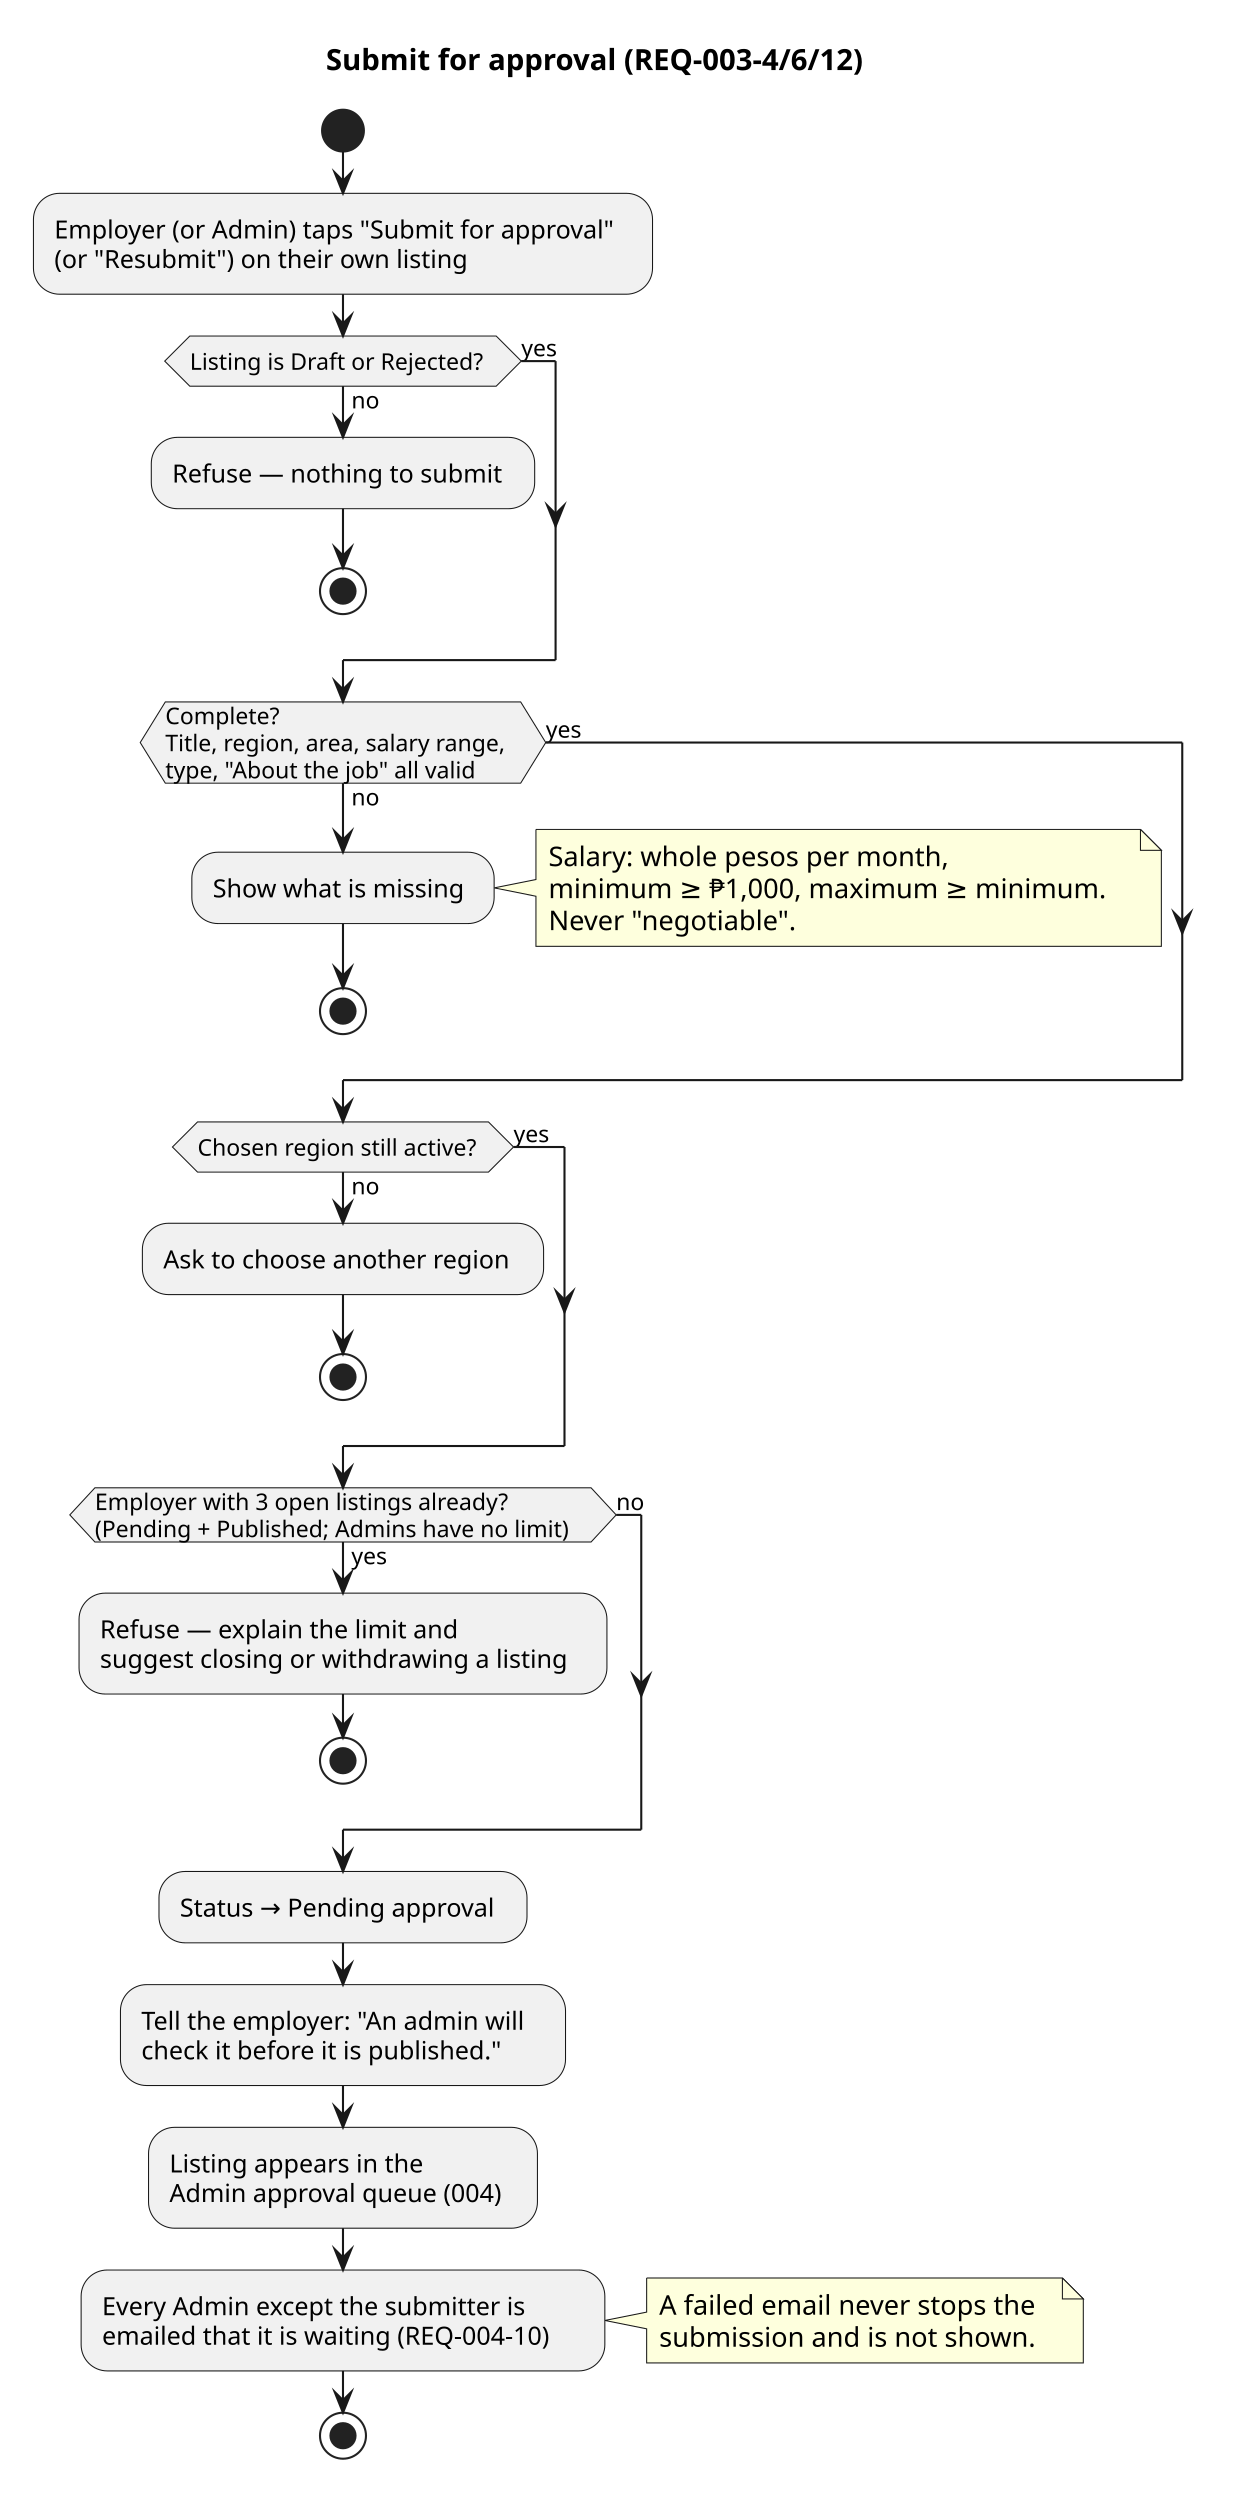
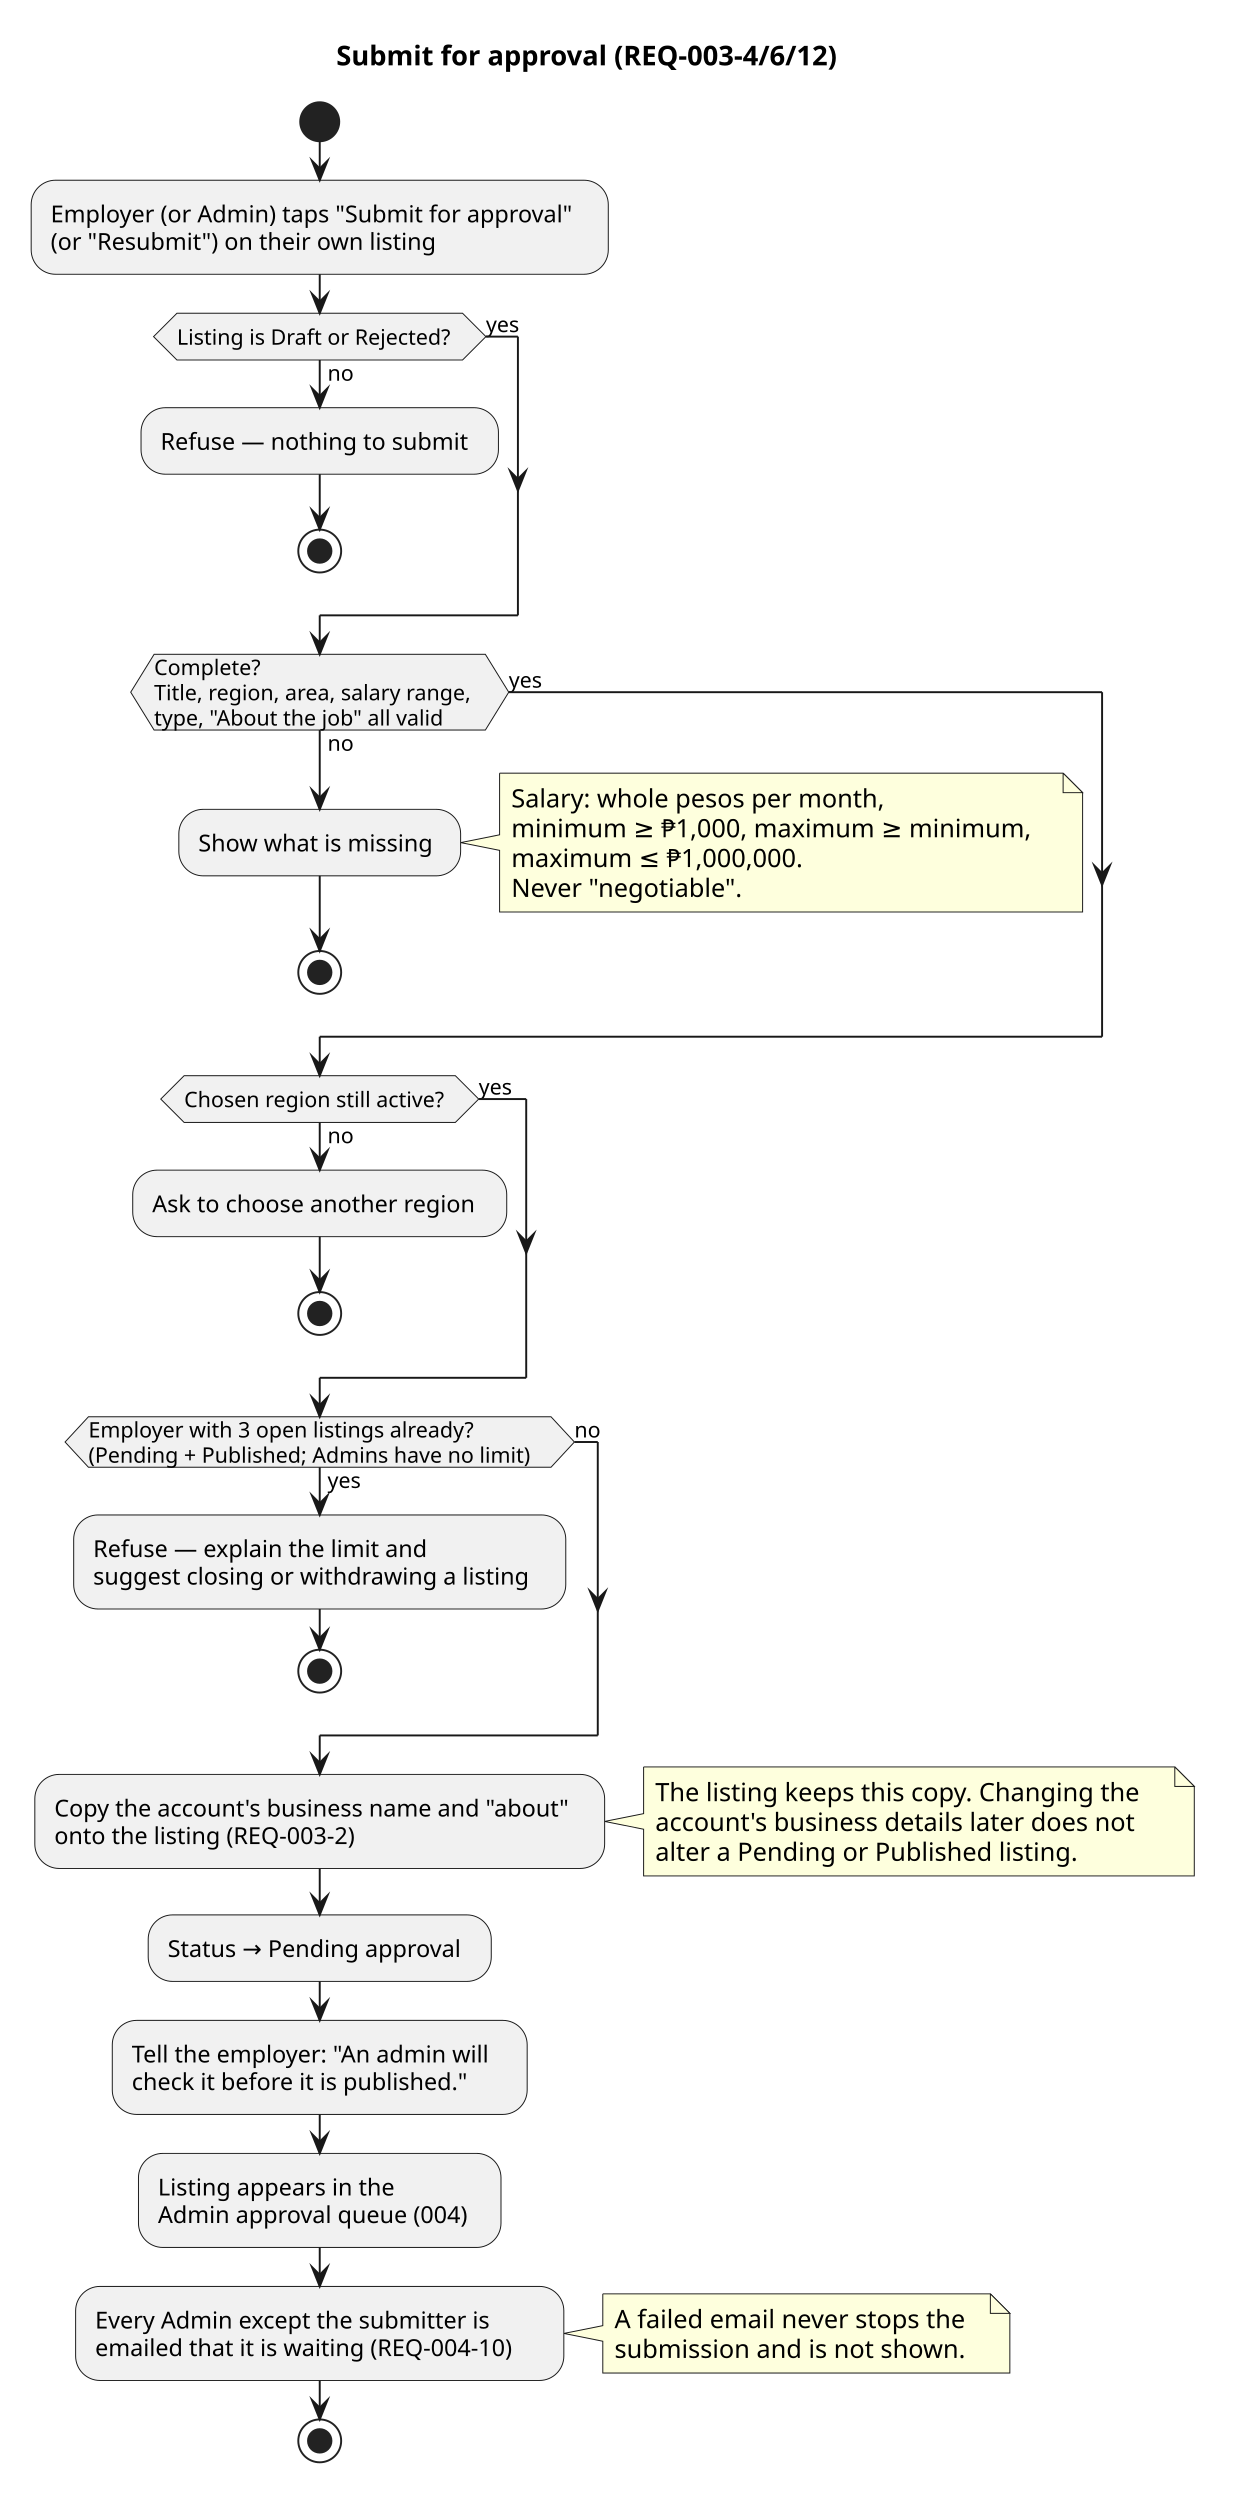
- <svg xmlns="http://www.w3.org/2000/svg" version="1.1" data-diagram-type="ACTIVITY" style="width:600px;height:1196px;background:#FFFFFF;" width="600px" height="1196px" viewBox="0 0 600 1196" zoomAndPan="magnify" preserveAspectRatio="none" contentStyleType="text/css">
+ <svg xmlns="http://www.w3.org/2000/svg" version="1.1" data-diagram-type="ACTIVITY" style="width:633px;height:1283px;background:#FFFFFF;" width="633px" height="1283px" viewBox="0 0 633 1283" zoomAndPan="magnify" preserveAspectRatio="none" contentStyleType="text/css">
  <defs />
  <g font-family="sans-serif" lengthAdjust="spacing">
    <g class="title" data-source-line="2">
-       <text x="155.926" y="33.535" fill="#000" font-size="14" textLength="286.74" font-weight="700">Submit for approval (REQ-003-4/6/12)</text>
+       <text x="172.583" y="33.535" fill="#000" font-size="14" textLength="286.74" font-weight="700">Submit for approval (REQ-003-4/6/12)</text>
    </g>
    <ellipse cx="164.085" cy="62.488" rx="10" ry="10" fill="#222" style="stroke:#222;stroke-width:1;" />
    <rect x="16" y="92.488" width="296.17" height="48.266" fill="#F1F1F1" style="stroke:#181818;stroke-width:0.5;" rx="12.5" ry="12.5" />
    <text x="26" y="114.09" fill="#000" font-size="12" textLength="276.17">Employer (or Admin) taps "Submit for approval"</text>
    <text x="26" y="128.223" fill="#000" font-size="12" textLength="204.41">(or "Resubmit") on their own listing</text>
    <rect x="72.379" y="209.231" width="183.412" height="34.133" fill="#F1F1F1" style="stroke:#181818;stroke-width:0.5;" rx="12.5" ry="12.5" />
    <text x="82.379" y="230.833" fill="#000" font-size="12" textLength="163.412">Refuse — nothing to submit</text>
    <ellipse cx="164.085" cy="282.798" rx="11" ry="11" fill="none" style="stroke:#222;stroke-width:1;" />
    <ellipse cx="164.085" cy="282.798" rx="6" ry="6" fill="#222" style="stroke:#222;stroke-width:1;" />
    <polygon points="90.799,160.754,237.371,160.754,249.371,172.754,237.371,184.754,90.799,184.754,78.799,172.754,90.799,160.754" fill="#F1F1F1" style="stroke:#181818;stroke-width:0.5;stroke-linejoin:miter;stroke-miterlimit:10;" />
    <text x="168.085" y="195.389" fill="#000" font-size="11" textLength="13.583">no</text>
    <text x="90.799" y="176.911" fill="#000" font-size="11" textLength="146.572">Listing is Draft or Rejected?</text>
    <text x="249.371" y="170.434" fill="#000" font-size="11" textLength="17.483">yes</text>
-     <path d="M256.394,396.798 L256.394,420.764 L236.394,424.764 L256.394,428.764 L256.394,452.729 A0,0 0 0 0 256.394,452.729 L555.592,452.729 A0,0 0 0 0 555.592,452.729 L555.592,406.798 L545.592,396.798 L256.394,396.798 A0,0 0 0 0 256.394,396.798" style="stroke:#181818;stroke-width:0.5;" fill="#FEFFDD" />
+     <path d="M256.394,396.798 L256.394,428.419 L236.394,432.419 L256.394,436.419 L256.394,468.04 A0,0 0 0 0 256.394,468.04 L555.592,468.04 A0,0 0 0 0 555.592,468.04 L555.592,406.798 L545.592,396.798 L256.394,396.798 A0,0 0 0 0 256.394,396.798" style="stroke:#181818;stroke-width:0.5;" fill="#FEFFDD" />
    <path d="M545.592,396.798 L545.592,406.798 L555.592,406.798 L545.592,396.798" style="stroke:#181818;stroke-width:0.5;" fill="#FEFFDD" />
    <text x="262.394" y="414.366" fill="#000" font-size="13" textLength="197.507">Salary: whole pesos per month,</text>
-     <text x="262.394" y="429.677" fill="#000" font-size="13" textLength="278.199">minimum ≥ ₱1,000, maximum ≥ minimum.</text>
-     <text x="262.394" y="444.987" fill="#000" font-size="13" textLength="120.459">Never "negotiable".</text>
-     <rect x="91.776" y="407.697" width="144.617" height="34.133" fill="#F1F1F1" style="stroke:#181818;stroke-width:0.5;" rx="12.5" ry="12.5" />
-     <text x="101.776" y="429.299" fill="#000" font-size="12" textLength="124.617">Show what is missing</text>
-     <ellipse cx="164.085" cy="483.729" rx="11" ry="11" fill="none" style="stroke:#222;stroke-width:1;" />
-     <ellipse cx="164.085" cy="483.729" rx="6" ry="6" fill="#222" style="stroke:#222;stroke-width:1;" />
+     <text x="262.394" y="429.677" fill="#000" font-size="13" textLength="278.199">minimum ≥ ₱1,000, maximum ≥ minimum,</text>
+     <text x="262.394" y="444.987" fill="#000" font-size="13" textLength="160.056">maximum ≤ ₱1,000,000.</text>
+     <text x="262.394" y="460.298" fill="#000" font-size="13" textLength="120.459">Never "negotiable".</text>
+     <rect x="91.776" y="415.353" width="144.617" height="34.133" fill="#F1F1F1" style="stroke:#181818;stroke-width:0.5;" rx="12.5" ry="12.5" />
+     <text x="101.776" y="436.954" fill="#000" font-size="12" textLength="124.617">Show what is missing</text>
+     <ellipse cx="164.085" cy="499.04" rx="11" ry="11" fill="none" style="stroke:#222;stroke-width:1;" />
+     <ellipse cx="164.085" cy="499.04" rx="6" ry="6" fill="#222" style="stroke:#222;stroke-width:1;" />
    <polygon points="79.082,335.798,249.088,335.798,261.088,355.23,249.088,374.663,79.082,374.663,67.082,355.23,79.082,335.798" fill="#F1F1F1" style="stroke:#181818;stroke-width:0.5;stroke-linejoin:miter;stroke-miterlimit:10;" />
    <text x="168.085" y="385.298" fill="#000" font-size="11" textLength="13.583">no</text>
    <text x="79.082" y="346.433" fill="#000" font-size="11" textLength="55.752">Complete?</text>
    <text x="79.082" y="359.388" fill="#000" font-size="11" textLength="170.006">Title, region, area, salary range,</text>
    <text x="79.082" y="372.343" fill="#000" font-size="11" textLength="155.805">type, "About the job" all valid</text>
    <text x="261.088" y="352.91" fill="#000" font-size="11" textLength="17.483">yes</text>
-     <rect x="68.116" y="585.207" width="191.938" height="34.133" fill="#F1F1F1" style="stroke:#181818;stroke-width:0.5;" rx="12.5" ry="12.5" />
-     <text x="78.116" y="606.809" fill="#000" font-size="12" textLength="171.938">Ask to choose another region</text>
-     <ellipse cx="164.085" cy="658.773" rx="11" ry="11" fill="none" style="stroke:#222;stroke-width:1;" />
-     <ellipse cx="164.085" cy="658.773" rx="6" ry="6" fill="#222" style="stroke:#222;stroke-width:1;" />
-     <polygon points="94.497,536.729,233.673,536.729,245.673,548.729,233.673,560.729,94.497,560.729,82.497,548.729,94.497,536.729" fill="#F1F1F1" style="stroke:#181818;stroke-width:0.5;stroke-linejoin:miter;stroke-miterlimit:10;" />
-     <text x="168.085" y="571.364" fill="#000" font-size="11" textLength="13.583">no</text>
-     <text x="94.497" y="552.887" fill="#000" font-size="11" textLength="139.176">Chosen region still active?</text>
-     <text x="245.673" y="546.409" fill="#000" font-size="11" textLength="17.483">yes</text>
-     <rect x="37.814" y="762.161" width="252.541" height="48.266" fill="#F1F1F1" style="stroke:#181818;stroke-width:0.5;" rx="12.5" ry="12.5" />
-     <text x="47.814" y="783.763" fill="#000" font-size="12" textLength="178.875">Refuse — explain the limit and</text>
-     <text x="47.814" y="797.896" fill="#000" font-size="12" textLength="232.541">suggest closing or withdrawing a listing</text>
-     <ellipse cx="164.085" cy="842.316" rx="11" ry="11" fill="none" style="stroke:#222;stroke-width:1;" />
-     <ellipse cx="164.085" cy="842.316" rx="6" ry="6" fill="#222" style="stroke:#222;stroke-width:1;" />
-     <polygon points="45.392,711.773,282.778,711.773,294.778,724.729,282.778,737.684,45.392,737.684,33.392,724.729,45.392,711.773" fill="#F1F1F1" style="stroke:#181818;stroke-width:0.5;stroke-linejoin:miter;stroke-miterlimit:10;" />
-     <text x="168.085" y="748.318" fill="#000" font-size="11" textLength="17.483">yes</text>
-     <text x="45.392" y="722.408" fill="#000" font-size="11" textLength="204.88">Employer with 3 open listings already?</text>
-     <text x="45.392" y="735.363" fill="#000" font-size="11" textLength="237.386">(Pending + Published; Admins have no limit)</text>
-     <text x="294.778" y="722.408" fill="#000" font-size="11" textLength="13.583">no</text>
-     <rect x="76.056" y="895.316" width="176.059" height="34.133" fill="#F1F1F1" style="stroke:#181818;stroke-width:0.5;" rx="12.5" ry="12.5" />
-     <text x="86.056" y="916.918" fill="#000" font-size="12" textLength="156.059">Status → Pending approval</text>
-     <rect x="57.625" y="949.449" width="212.92" height="48.266" fill="#F1F1F1" style="stroke:#181818;stroke-width:0.5;" rx="12.5" ry="12.5" />
-     <text x="67.625" y="971.051" fill="#000" font-size="12" textLength="192.92">Tell the employer: "An admin will</text>
-     <text x="67.625" y="985.184" fill="#000" font-size="12" textLength="181.113">check it before it is published."</text>
-     <rect x="71.061" y="1017.715" width="186.049" height="48.266" fill="#F1F1F1" style="stroke:#181818;stroke-width:0.5;" rx="12.5" ry="12.5" />
-     <text x="81.061" y="1039.316" fill="#000" font-size="12" textLength="125.871">Listing appears in the</text>
-     <text x="81.061" y="1053.449" fill="#000" font-size="12" textLength="166.049">Admin approval queue (004)</text>
-     <path d="M309.356,1089.803 L309.356,1106.113 L289.356,1110.113 L309.356,1114.113 L309.356,1130.424 A0,0 0 0 0 309.356,1130.424 L518.253,1130.424 A0,0 0 0 0 518.253,1130.424 L518.253,1099.803 L508.253,1089.803 L309.356,1089.803 A0,0 0 0 0 309.356,1089.803" style="stroke:#181818;stroke-width:0.5;" fill="#FEFFDD" />
-     <path d="M508.253,1089.803 L508.253,1099.803 L518.253,1099.803 L508.253,1089.803" style="stroke:#181818;stroke-width:0.5;" fill="#FEFFDD" />
-     <text x="315.356" y="1107.371" fill="#000" font-size="13" textLength="187.567">A failed email never stops the</text>
-     <text x="315.356" y="1122.682" fill="#000" font-size="13" textLength="187.897">submission and is not shown.</text>
-     <rect x="38.813" y="1085.98" width="250.543" height="48.266" fill="#F1F1F1" style="stroke:#181818;stroke-width:0.5;" rx="12.5" ry="12.5" />
-     <text x="48.813" y="1107.582" fill="#000" font-size="12" textLength="211.002">Every Admin except the submitter is</text>
-     <text x="48.813" y="1121.715" fill="#000" font-size="12" textLength="230.543">emailed that it is waiting (REQ-004-10)</text>
-     <ellipse cx="164.085" cy="1165.246" rx="11" ry="11" fill="none" style="stroke:#222;stroke-width:1;" />
-     <ellipse cx="164.085" cy="1165.246" rx="6" ry="6" fill="#222" style="stroke:#222;stroke-width:1;" />
+     <rect x="68.116" y="600.518" width="191.938" height="34.133" fill="#F1F1F1" style="stroke:#181818;stroke-width:0.5;" rx="12.5" ry="12.5" />
+     <text x="78.116" y="622.119" fill="#000" font-size="12" textLength="171.938">Ask to choose another region</text>
+     <ellipse cx="164.085" cy="674.084" rx="11" ry="11" fill="none" style="stroke:#222;stroke-width:1;" />
+     <ellipse cx="164.085" cy="674.084" rx="6" ry="6" fill="#222" style="stroke:#222;stroke-width:1;" />
+     <polygon points="94.497,552.04,233.673,552.04,245.673,564.04,233.673,576.04,94.497,576.04,82.497,564.04,94.497,552.04" fill="#F1F1F1" style="stroke:#181818;stroke-width:0.5;stroke-linejoin:miter;stroke-miterlimit:10;" />
+     <text x="168.085" y="586.675" fill="#000" font-size="11" textLength="13.583">no</text>
+     <text x="94.497" y="568.197" fill="#000" font-size="11" textLength="139.176">Chosen region still active?</text>
+     <text x="245.673" y="561.72" fill="#000" font-size="11" textLength="17.483">yes</text>
+     <rect x="37.814" y="777.472" width="252.541" height="48.266" fill="#F1F1F1" style="stroke:#181818;stroke-width:0.5;" rx="12.5" ry="12.5" />
+     <text x="47.814" y="799.073" fill="#000" font-size="12" textLength="178.875">Refuse — explain the limit and</text>
+     <text x="47.814" y="813.206" fill="#000" font-size="12" textLength="232.541">suggest closing or withdrawing a listing</text>
+     <ellipse cx="164.085" cy="857.627" rx="11" ry="11" fill="none" style="stroke:#222;stroke-width:1;" />
+     <ellipse cx="164.085" cy="857.627" rx="6" ry="6" fill="#222" style="stroke:#222;stroke-width:1;" />
+     <polygon points="45.392,727.084,282.778,727.084,294.778,740.039,282.778,752.994,45.392,752.994,33.392,740.039,45.392,727.084" fill="#F1F1F1" style="stroke:#181818;stroke-width:0.5;stroke-linejoin:miter;stroke-miterlimit:10;" />
+     <text x="168.085" y="763.629" fill="#000" font-size="11" textLength="17.483">yes</text>
+     <text x="45.392" y="737.719" fill="#000" font-size="11" textLength="204.88">Employer with 3 open listings already?</text>
+     <text x="45.392" y="750.674" fill="#000" font-size="11" textLength="237.386">(Pending + Published; Admins have no limit)</text>
+     <text x="294.778" y="737.719" fill="#000" font-size="11" textLength="13.583">no</text>
+     <path d="M330.301,906.794 L330.301,930.76 L310.301,934.76 L330.301,938.76 L330.301,962.726 A0,0 0 0 0 330.301,962.726 L612.907,962.726 A0,0 0 0 0 612.907,962.726 L612.907,916.794 L602.907,906.794 L330.301,906.794 A0,0 0 0 0 330.301,906.794" style="stroke:#181818;stroke-width:0.5;" fill="#FEFFDD" />
+     <path d="M602.907,906.794 L602.907,916.794 L612.907,916.794 L602.907,906.794" style="stroke:#181818;stroke-width:0.5;" fill="#FEFFDD" />
+     <text x="336.301" y="924.362" fill="#000" font-size="13" textLength="261.606">The listing keeps this copy. Changing the</text>
+     <text x="336.301" y="939.673" fill="#000" font-size="13" textLength="255.772">account's business details later does not</text>
+     <text x="336.301" y="954.983" fill="#000" font-size="13" textLength="224.142">alter a Pending or Published listing.</text>
+     <rect x="17.869" y="910.627" width="292.432" height="48.266" fill="#F1F1F1" style="stroke:#181818;stroke-width:0.5;" rx="12.5" ry="12.5" />
+     <text x="27.869" y="932.229" fill="#000" font-size="12" textLength="272.432">Copy the account's business name and "about"</text>
+     <text x="27.869" y="946.361" fill="#000" font-size="12" textLength="168.088">onto the listing (REQ-003-2)</text>
+     <rect x="76.056" y="982.726" width="176.059" height="34.133" fill="#F1F1F1" style="stroke:#181818;stroke-width:0.5;" rx="12.5" ry="12.5" />
+     <text x="86.056" y="1004.327" fill="#000" font-size="12" textLength="156.059">Status → Pending approval</text>
+     <rect x="57.625" y="1036.858" width="212.92" height="48.266" fill="#F1F1F1" style="stroke:#181818;stroke-width:0.5;" rx="12.5" ry="12.5" />
+     <text x="67.625" y="1058.46" fill="#000" font-size="12" textLength="192.92">Tell the employer: "An admin will</text>
+     <text x="67.625" y="1072.593" fill="#000" font-size="12" textLength="181.113">check it before it is published."</text>
+     <rect x="71.061" y="1105.124" width="186.049" height="48.266" fill="#F1F1F1" style="stroke:#181818;stroke-width:0.5;" rx="12.5" ry="12.5" />
+     <text x="81.061" y="1126.726" fill="#000" font-size="12" textLength="125.871">Listing appears in the</text>
+     <text x="81.061" y="1140.858" fill="#000" font-size="12" textLength="166.049">Admin approval queue (004)</text>
+     <path d="M309.356,1177.212 L309.356,1193.522 L289.356,1197.522 L309.356,1201.522 L309.356,1217.833 A0,0 0 0 0 309.356,1217.833 L518.253,1217.833 A0,0 0 0 0 518.253,1217.833 L518.253,1187.212 L508.253,1177.212 L309.356,1177.212 A0,0 0 0 0 309.356,1177.212" style="stroke:#181818;stroke-width:0.5;" fill="#FEFFDD" />
+     <path d="M508.253,1177.212 L508.253,1187.212 L518.253,1187.212 L508.253,1177.212" style="stroke:#181818;stroke-width:0.5;" fill="#FEFFDD" />
+     <text x="315.356" y="1194.78" fill="#000" font-size="13" textLength="187.567">A failed email never stops the</text>
+     <text x="315.356" y="1210.091" fill="#000" font-size="13" textLength="187.897">submission and is not shown.</text>
+     <rect x="38.813" y="1173.39" width="250.543" height="48.266" fill="#F1F1F1" style="stroke:#181818;stroke-width:0.5;" rx="12.5" ry="12.5" />
+     <text x="48.813" y="1194.991" fill="#000" font-size="12" textLength="211.002">Every Admin except the submitter is</text>
+     <text x="48.813" y="1209.124" fill="#000" font-size="12" textLength="230.543">emailed that it is waiting (REQ-004-10)</text>
+     <ellipse cx="164.085" cy="1252.655" rx="11" ry="11" fill="none" style="stroke:#222;stroke-width:1;" />
+     <ellipse cx="164.085" cy="1252.655" rx="6" ry="6" fill="#222" style="stroke:#222;stroke-width:1;" />
    <line x1="164.085" y1="72.488" x2="164.085" y2="92.488" style="stroke:#181818;stroke-width:1;" />
    <polygon points="160.085,82.488,164.085,92.488,168.085,82.488,164.085,86.488" fill="#181818" style="stroke:#181818;stroke-width:1;stroke-linejoin:miter;stroke-miterlimit:10;" />
    <line x1="164.085" y1="243.364" x2="164.085" y2="271.798" style="stroke:#181818;stroke-width:1;" />
    <polygon points="160.085,261.798,164.085,271.798,168.085,261.798,164.085,265.798" fill="#181818" style="stroke:#181818;stroke-width:1;stroke-linejoin:miter;stroke-miterlimit:10;" />
    <line x1="164.085" y1="184.754" x2="164.085" y2="209.231" style="stroke:#181818;stroke-width:1;" />
    <polygon points="160.085,199.231,164.085,209.231,168.085,199.231,164.085,203.231" fill="#181818" style="stroke:#181818;stroke-width:1;stroke-linejoin:miter;stroke-miterlimit:10;" />
    <line x1="249.371" y1="172.754" x2="265.791" y2="172.754" style="stroke:#181818;stroke-width:1;" />
    <polygon points="261.791,241.798,265.791,251.798,269.791,241.798,265.791,245.798" fill="#181818" style="stroke:#181818;stroke-width:1;stroke-linejoin:miter;stroke-miterlimit:10;" />
    <line x1="265.791" y1="172.754" x2="265.791" y2="315.798" style="stroke:#181818;stroke-width:1;" />
    <line x1="265.791" y1="315.798" x2="164.085" y2="315.798" style="stroke:#181818;stroke-width:1;" />
    <line x1="164.085" y1="315.798" x2="164.085" y2="335.798" style="stroke:#181818;stroke-width:1;" />
    <polygon points="160.085,325.798,164.085,335.798,168.085,325.798,164.085,329.798" fill="#181818" style="stroke:#181818;stroke-width:1;stroke-linejoin:miter;stroke-miterlimit:10;" />
    <line x1="164.085" y1="140.754" x2="164.085" y2="160.754" style="stroke:#181818;stroke-width:1;" />
    <polygon points="160.085,150.754,164.085,160.754,168.085,150.754,164.085,154.754" fill="#181818" style="stroke:#181818;stroke-width:1;stroke-linejoin:miter;stroke-miterlimit:10;" />
-     <line x1="164.085" y1="441.83" x2="164.085" y2="472.729" style="stroke:#181818;stroke-width:1;" />
-     <polygon points="160.085,462.729,164.085,472.729,168.085,462.729,164.085,466.729" fill="#181818" style="stroke:#181818;stroke-width:1;stroke-linejoin:miter;stroke-miterlimit:10;" />
-     <line x1="164.085" y1="374.663" x2="164.085" y2="407.697" style="stroke:#181818;stroke-width:1;" />
-     <polygon points="160.085,397.697,164.085,407.697,168.085,397.697,164.085,401.697" fill="#181818" style="stroke:#181818;stroke-width:1;stroke-linejoin:miter;stroke-miterlimit:10;" />
+     <line x1="164.085" y1="449.485" x2="164.085" y2="488.04" style="stroke:#181818;stroke-width:1;" />
+     <polygon points="160.085,478.04,164.085,488.04,168.085,478.04,164.085,482.04" fill="#181818" style="stroke:#181818;stroke-width:1;stroke-linejoin:miter;stroke-miterlimit:10;" />
+     <line x1="164.085" y1="374.663" x2="164.085" y2="415.353" style="stroke:#181818;stroke-width:1;" />
+     <polygon points="160.085,405.353,164.085,415.353,168.085,405.353,164.085,409.353" fill="#181818" style="stroke:#181818;stroke-width:1;stroke-linejoin:miter;stroke-miterlimit:10;" />
    <line x1="261.088" y1="355.23" x2="565.592" y2="355.23" style="stroke:#181818;stroke-width:1;" />
-     <polygon points="561.592,436.547,565.592,446.547,569.592,436.547,565.592,440.547" fill="#181818" style="stroke:#181818;stroke-width:1;stroke-linejoin:miter;stroke-miterlimit:10;" />
-     <line x1="565.592" y1="355.23" x2="565.592" y2="516.729" style="stroke:#181818;stroke-width:1;" />
-     <line x1="565.592" y1="516.729" x2="164.085" y2="516.729" style="stroke:#181818;stroke-width:1;" />
-     <line x1="164.085" y1="516.729" x2="164.085" y2="536.729" style="stroke:#181818;stroke-width:1;" />
-     <polygon points="160.085,526.729,164.085,536.729,168.085,526.729,164.085,530.729" fill="#181818" style="stroke:#181818;stroke-width:1;stroke-linejoin:miter;stroke-miterlimit:10;" />
-     <line x1="164.085" y1="619.34" x2="164.085" y2="647.773" style="stroke:#181818;stroke-width:1;" />
-     <polygon points="160.085,637.773,164.085,647.773,168.085,637.773,164.085,641.773" fill="#181818" style="stroke:#181818;stroke-width:1;stroke-linejoin:miter;stroke-miterlimit:10;" />
-     <line x1="164.085" y1="560.729" x2="164.085" y2="585.207" style="stroke:#181818;stroke-width:1;" />
-     <polygon points="160.085,575.207,164.085,585.207,168.085,575.207,164.085,579.207" fill="#181818" style="stroke:#181818;stroke-width:1;stroke-linejoin:miter;stroke-miterlimit:10;" />
-     <line x1="245.673" y1="548.729" x2="270.054" y2="548.729" style="stroke:#181818;stroke-width:1;" />
-     <polygon points="266.054,617.773,270.054,627.773,274.054,617.773,270.054,621.773" fill="#181818" style="stroke:#181818;stroke-width:1;stroke-linejoin:miter;stroke-miterlimit:10;" />
-     <line x1="270.054" y1="548.729" x2="270.054" y2="691.773" style="stroke:#181818;stroke-width:1;" />
-     <line x1="270.054" y1="691.773" x2="164.085" y2="691.773" style="stroke:#181818;stroke-width:1;" />
-     <line x1="164.085" y1="691.773" x2="164.085" y2="711.773" style="stroke:#181818;stroke-width:1;" />
-     <polygon points="160.085,701.773,164.085,711.773,168.085,701.773,164.085,705.773" fill="#181818" style="stroke:#181818;stroke-width:1;stroke-linejoin:miter;stroke-miterlimit:10;" />
-     <line x1="164.085" y1="810.427" x2="164.085" y2="831.316" style="stroke:#181818;stroke-width:1;" />
-     <polygon points="160.085,821.316,164.085,831.316,168.085,821.316,164.085,825.316" fill="#181818" style="stroke:#181818;stroke-width:1;stroke-linejoin:miter;stroke-miterlimit:10;" />
-     <line x1="164.085" y1="737.684" x2="164.085" y2="762.161" style="stroke:#181818;stroke-width:1;" />
-     <polygon points="160.085,752.161,164.085,762.161,168.085,752.161,164.085,756.161" fill="#181818" style="stroke:#181818;stroke-width:1;stroke-linejoin:miter;stroke-miterlimit:10;" />
-     <line x1="294.778" y1="724.729" x2="306.778" y2="724.729" style="stroke:#181818;stroke-width:1;" />
-     <polygon points="302.778,801.316,306.778,811.316,310.778,801.316,306.778,805.316" fill="#181818" style="stroke:#181818;stroke-width:1;stroke-linejoin:miter;stroke-miterlimit:10;" />
-     <line x1="306.778" y1="724.729" x2="306.778" y2="875.316" style="stroke:#181818;stroke-width:1;" />
-     <line x1="306.778" y1="875.316" x2="164.085" y2="875.316" style="stroke:#181818;stroke-width:1;" />
-     <line x1="164.085" y1="875.316" x2="164.085" y2="895.316" style="stroke:#181818;stroke-width:1;" />
-     <polygon points="160.085,885.316,164.085,895.316,168.085,885.316,164.085,889.316" fill="#181818" style="stroke:#181818;stroke-width:1;stroke-linejoin:miter;stroke-miterlimit:10;" />
-     <line x1="164.085" y1="929.449" x2="164.085" y2="949.449" style="stroke:#181818;stroke-width:1;" />
-     <polygon points="160.085,939.449,164.085,949.449,168.085,939.449,164.085,943.449" fill="#181818" style="stroke:#181818;stroke-width:1;stroke-linejoin:miter;stroke-miterlimit:10;" />
-     <line x1="164.085" y1="997.715" x2="164.085" y2="1017.715" style="stroke:#181818;stroke-width:1;" />
-     <polygon points="160.085,1007.715,164.085,1017.715,168.085,1007.715,164.085,1011.715" fill="#181818" style="stroke:#181818;stroke-width:1;stroke-linejoin:miter;stroke-miterlimit:10;" />
-     <line x1="164.085" y1="1065.98" x2="164.085" y2="1085.98" style="stroke:#181818;stroke-width:1;" />
-     <polygon points="160.085,1075.98,164.085,1085.98,168.085,1075.98,164.085,1079.98" fill="#181818" style="stroke:#181818;stroke-width:1;stroke-linejoin:miter;stroke-miterlimit:10;" />
-     <line x1="164.085" y1="1134.246" x2="164.085" y2="1154.246" style="stroke:#181818;stroke-width:1;" />
-     <polygon points="160.085,1144.246,164.085,1154.246,168.085,1144.246,164.085,1148.246" fill="#181818" style="stroke:#181818;stroke-width:1;stroke-linejoin:miter;stroke-miterlimit:10;" />
+     <polygon points="561.592,444.203,565.592,454.203,569.592,444.203,565.592,448.203" fill="#181818" style="stroke:#181818;stroke-width:1;stroke-linejoin:miter;stroke-miterlimit:10;" />
+     <line x1="565.592" y1="355.23" x2="565.592" y2="532.04" style="stroke:#181818;stroke-width:1;" />
+     <line x1="565.592" y1="532.04" x2="164.085" y2="532.04" style="stroke:#181818;stroke-width:1;" />
+     <line x1="164.085" y1="532.04" x2="164.085" y2="552.04" style="stroke:#181818;stroke-width:1;" />
+     <polygon points="160.085,542.04,164.085,552.04,168.085,542.04,164.085,546.04" fill="#181818" style="stroke:#181818;stroke-width:1;stroke-linejoin:miter;stroke-miterlimit:10;" />
+     <line x1="164.085" y1="634.65" x2="164.085" y2="663.084" style="stroke:#181818;stroke-width:1;" />
+     <polygon points="160.085,653.084,164.085,663.084,168.085,653.084,164.085,657.084" fill="#181818" style="stroke:#181818;stroke-width:1;stroke-linejoin:miter;stroke-miterlimit:10;" />
+     <line x1="164.085" y1="576.04" x2="164.085" y2="600.518" style="stroke:#181818;stroke-width:1;" />
+     <polygon points="160.085,590.518,164.085,600.518,168.085,590.518,164.085,594.518" fill="#181818" style="stroke:#181818;stroke-width:1;stroke-linejoin:miter;stroke-miterlimit:10;" />
+     <line x1="245.673" y1="564.04" x2="270.054" y2="564.04" style="stroke:#181818;stroke-width:1;" />
+     <polygon points="266.054,633.084,270.054,643.084,274.054,633.084,270.054,637.084" fill="#181818" style="stroke:#181818;stroke-width:1;stroke-linejoin:miter;stroke-miterlimit:10;" />
+     <line x1="270.054" y1="564.04" x2="270.054" y2="707.084" style="stroke:#181818;stroke-width:1;" />
+     <line x1="270.054" y1="707.084" x2="164.085" y2="707.084" style="stroke:#181818;stroke-width:1;" />
+     <line x1="164.085" y1="707.084" x2="164.085" y2="727.084" style="stroke:#181818;stroke-width:1;" />
+     <polygon points="160.085,717.084,164.085,727.084,168.085,717.084,164.085,721.084" fill="#181818" style="stroke:#181818;stroke-width:1;stroke-linejoin:miter;stroke-miterlimit:10;" />
+     <line x1="164.085" y1="825.737" x2="164.085" y2="846.627" style="stroke:#181818;stroke-width:1;" />
+     <polygon points="160.085,836.627,164.085,846.627,168.085,836.627,164.085,840.627" fill="#181818" style="stroke:#181818;stroke-width:1;stroke-linejoin:miter;stroke-miterlimit:10;" />
+     <line x1="164.085" y1="752.994" x2="164.085" y2="777.472" style="stroke:#181818;stroke-width:1;" />
+     <polygon points="160.085,767.472,164.085,777.472,168.085,767.472,164.085,771.472" fill="#181818" style="stroke:#181818;stroke-width:1;stroke-linejoin:miter;stroke-miterlimit:10;" />
+     <line x1="294.778" y1="740.039" x2="306.778" y2="740.039" style="stroke:#181818;stroke-width:1;" />
+     <polygon points="302.778,816.627,306.778,826.627,310.778,816.627,306.778,820.627" fill="#181818" style="stroke:#181818;stroke-width:1;stroke-linejoin:miter;stroke-miterlimit:10;" />
+     <line x1="306.778" y1="740.039" x2="306.778" y2="890.627" style="stroke:#181818;stroke-width:1;" />
+     <line x1="306.778" y1="890.627" x2="164.085" y2="890.627" style="stroke:#181818;stroke-width:1;" />
+     <line x1="164.085" y1="890.627" x2="164.085" y2="910.627" style="stroke:#181818;stroke-width:1;" />
+     <polygon points="160.085,900.627,164.085,910.627,168.085,900.627,164.085,904.627" fill="#181818" style="stroke:#181818;stroke-width:1;stroke-linejoin:miter;stroke-miterlimit:10;" />
+     <line x1="164.085" y1="958.893" x2="164.085" y2="982.726" style="stroke:#181818;stroke-width:1;" />
+     <polygon points="160.085,972.726,164.085,982.726,168.085,972.726,164.085,976.726" fill="#181818" style="stroke:#181818;stroke-width:1;stroke-linejoin:miter;stroke-miterlimit:10;" />
+     <line x1="164.085" y1="1016.858" x2="164.085" y2="1036.858" style="stroke:#181818;stroke-width:1;" />
+     <polygon points="160.085,1026.858,164.085,1036.858,168.085,1026.858,164.085,1030.858" fill="#181818" style="stroke:#181818;stroke-width:1;stroke-linejoin:miter;stroke-miterlimit:10;" />
+     <line x1="164.085" y1="1085.124" x2="164.085" y2="1105.124" style="stroke:#181818;stroke-width:1;" />
+     <polygon points="160.085,1095.124,164.085,1105.124,168.085,1095.124,164.085,1099.124" fill="#181818" style="stroke:#181818;stroke-width:1;stroke-linejoin:miter;stroke-miterlimit:10;" />
+     <line x1="164.085" y1="1153.39" x2="164.085" y2="1173.39" style="stroke:#181818;stroke-width:1;" />
+     <polygon points="160.085,1163.39,164.085,1173.39,168.085,1163.39,164.085,1167.39" fill="#181818" style="stroke:#181818;stroke-width:1;stroke-linejoin:miter;stroke-miterlimit:10;" />
+     <line x1="164.085" y1="1221.655" x2="164.085" y2="1241.655" style="stroke:#181818;stroke-width:1;" />
+     <polygon points="160.085,1231.655,164.085,1241.655,168.085,1231.655,164.085,1235.655" fill="#181818" style="stroke:#181818;stroke-width:1;stroke-linejoin:miter;stroke-miterlimit:10;" />
  </g>
</svg>
